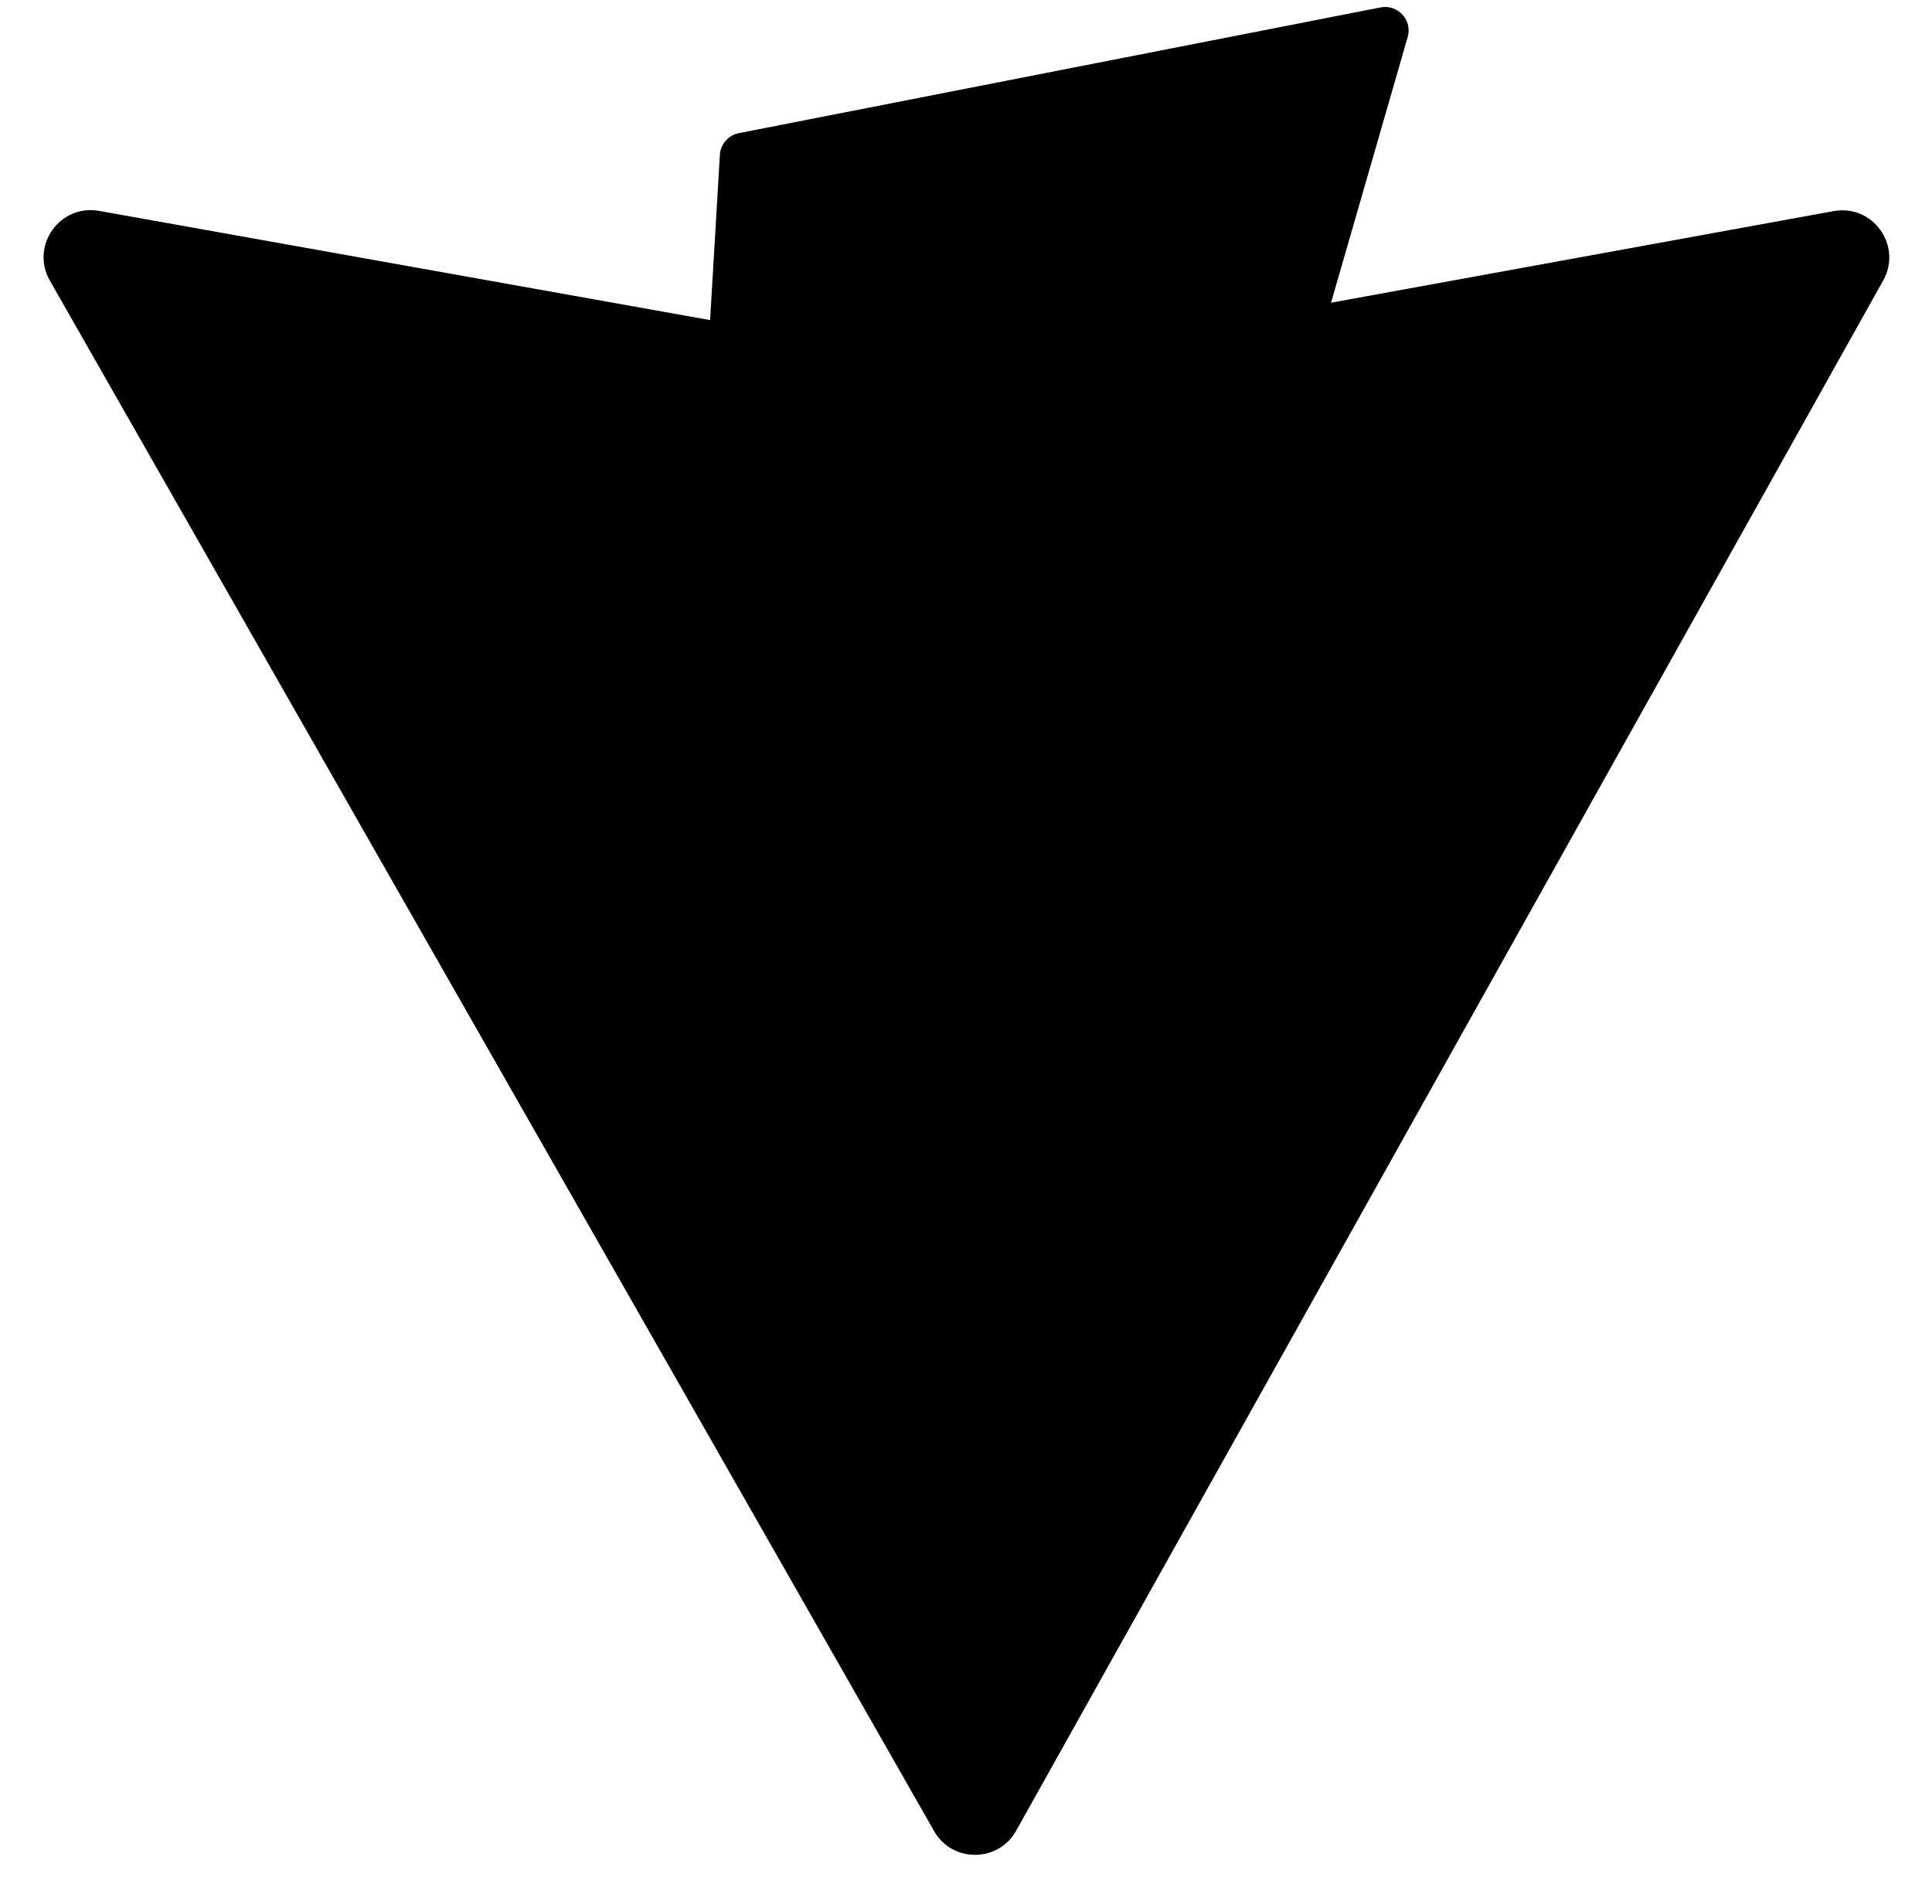
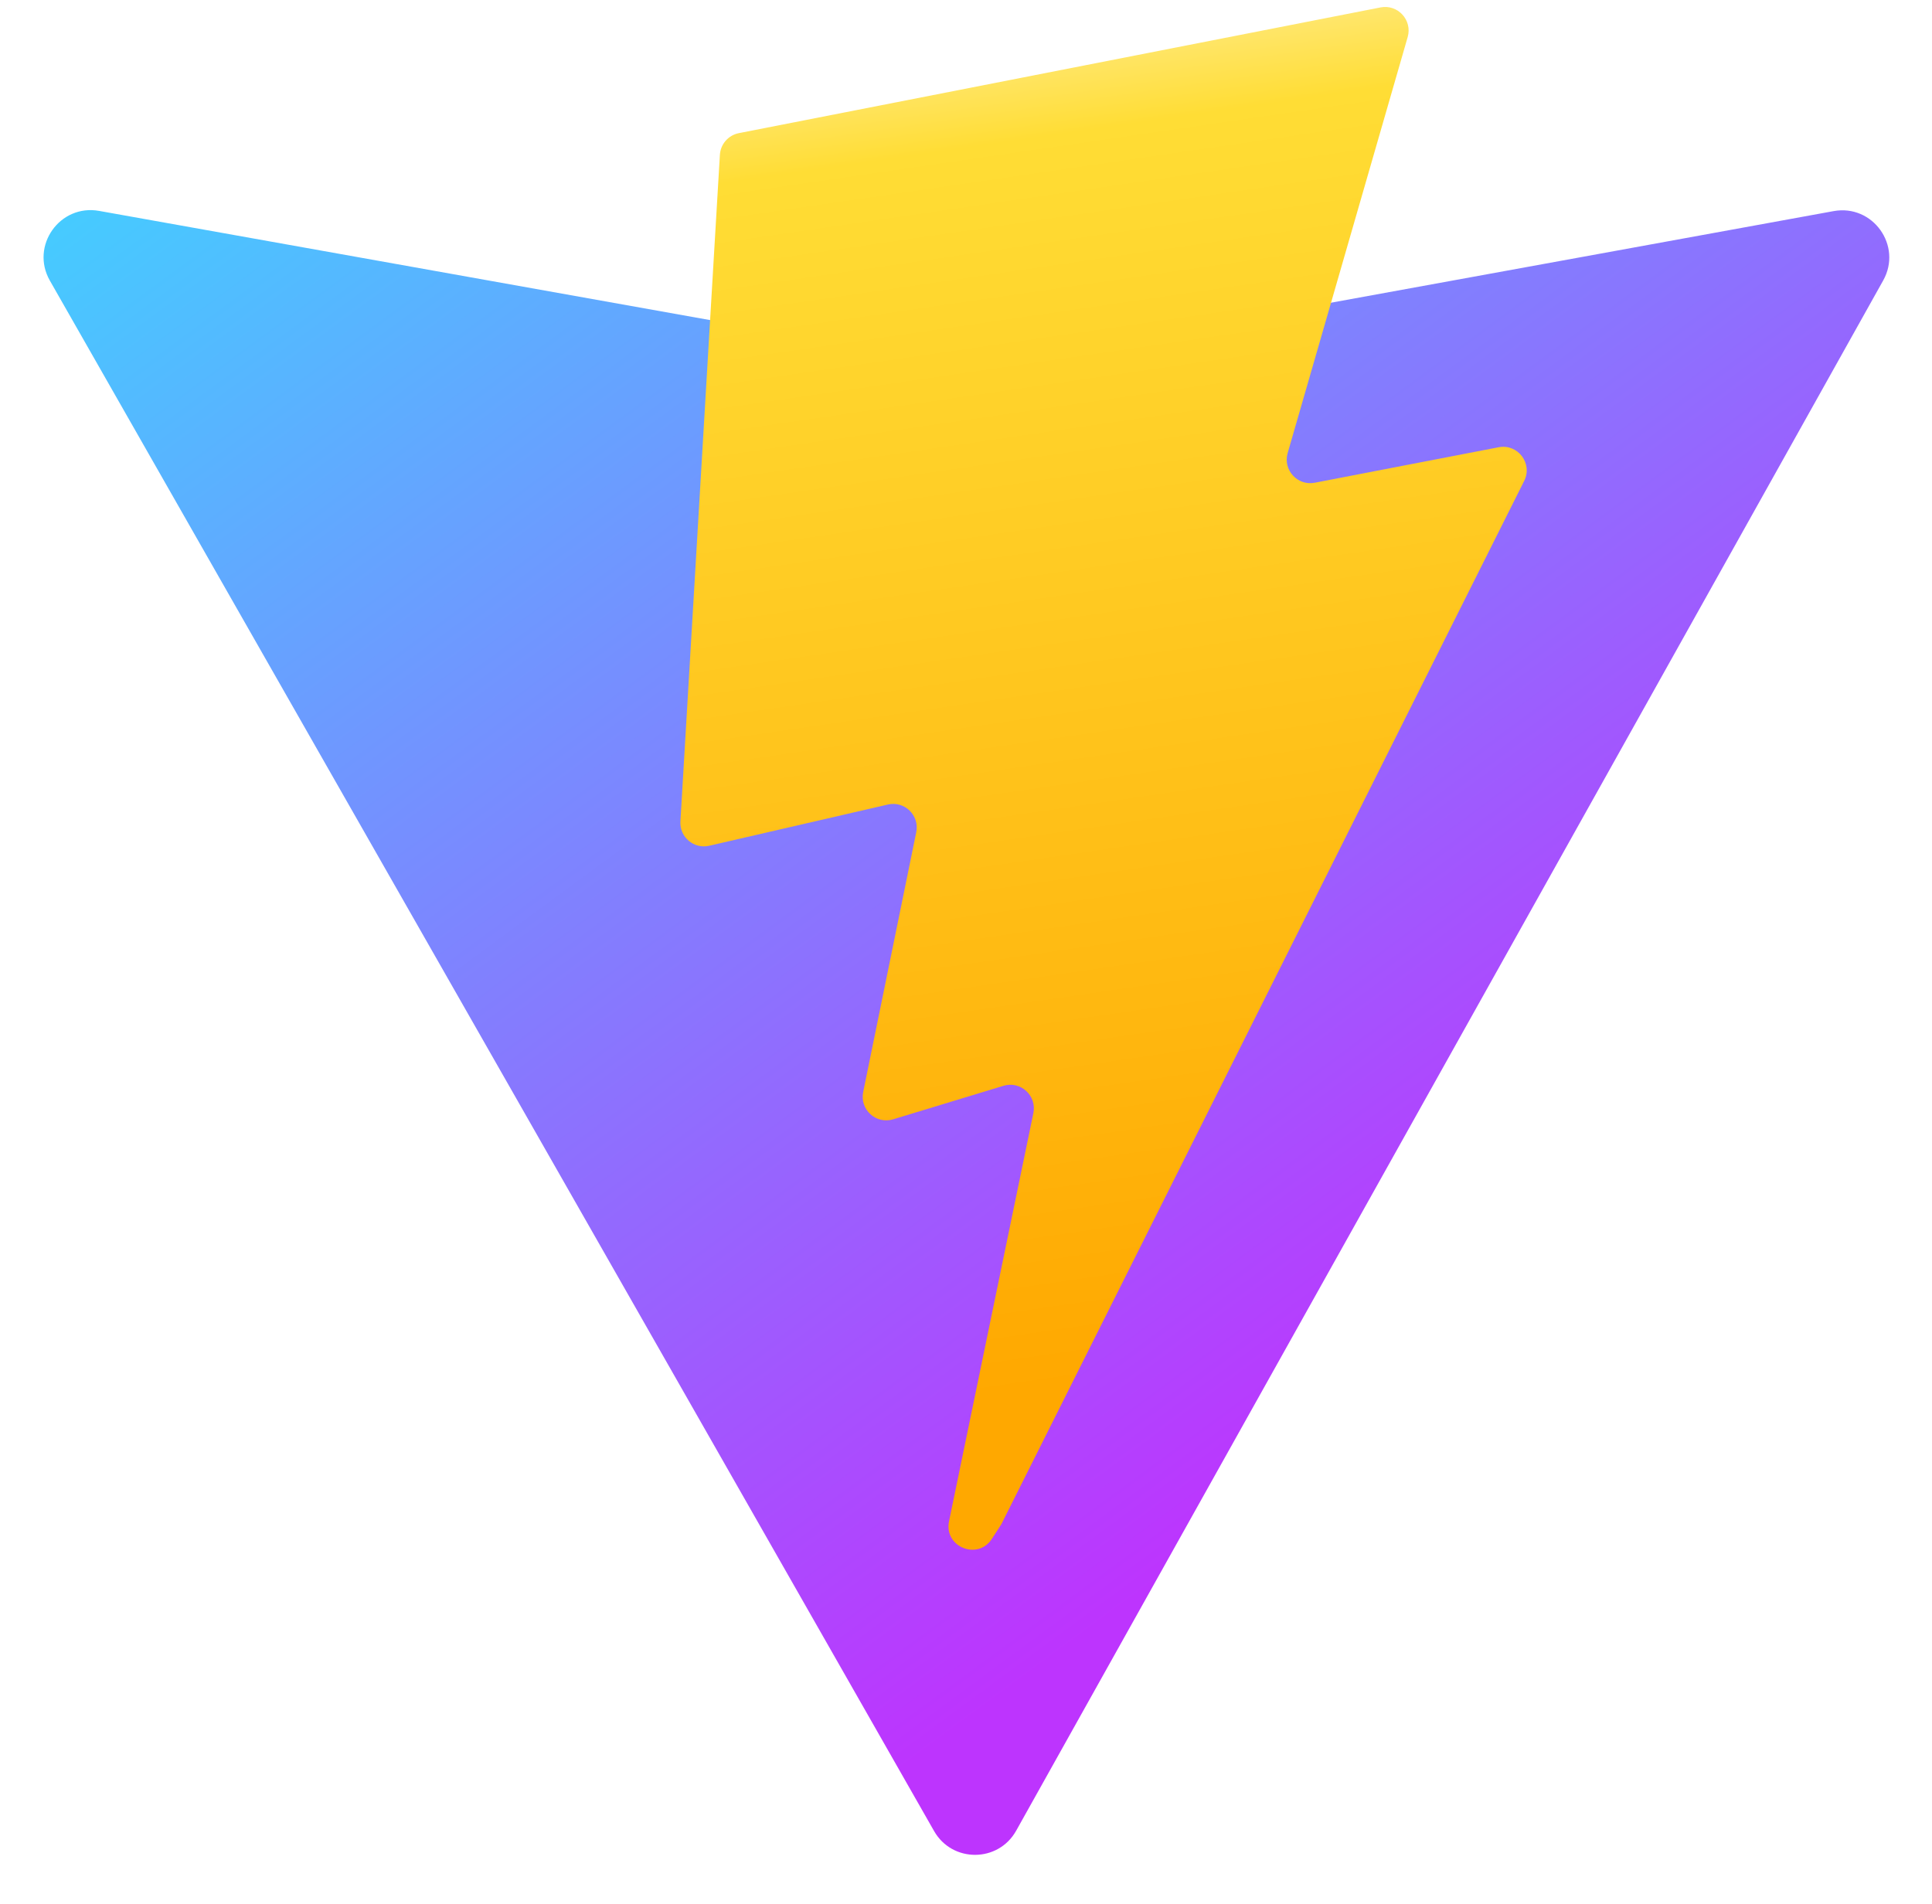
<svg xmlns="http://www.w3.org/2000/svg" width="410" height="404" viewBox="0 0 410 404" fill="none">
  <path d="M399.641 59.525L215.643 388.545C211.844 395.338 202.084 395.378 198.228 388.618L10.582 59.556C6.381 52.19 12.68 43.267 21.028 44.759L205.223 77.682C206.398 77.892 207.601 77.89 208.776 77.676L389.119 44.806C397.439 43.289 403.768 52.143 399.641 59.525Z" fill="url(#paint0_linear)" />
  <path d="M292.965 1.574L156.801 28.255C154.563 28.694 152.906 30.59 152.771 32.866L144.395 174.33C144.198 177.662 147.258 180.248 150.51 179.498L188.42 170.749C191.967 169.931 195.172 173.055 194.443 176.622L183.18 231.775C182.422 235.487 185.907 238.661 189.532 237.56L212.947 230.446C216.577 229.344 220.065 232.527 219.297 236.242L201.398 322.875C200.278 328.294 207.486 331.249 210.492 326.603L212.5 323.5L323.454 102.072C325.312 98.365 322.108 94.137 318.036 94.923L279.014 102.454C275.347 103.161 272.227 99.746 273.262 96.158L298.731 7.867C299.767 4.273 296.636 0.855 292.965 1.574Z" fill="url(#paint1_linear)" />
  <defs>
    <linearGradient id="paint0_linear" x1="6" y1="33" x2="235" y2="344" gradientUnits="userSpaceOnUse">
-       <stop stopColor="#41D1FF" />
-       <stop offset="1" stopColor="#BD34FE" />
+       <stop stop-color="#41D1FF" />
+       <stop offset="1" stop-color="#BD34FE" />
    </linearGradient>
    <linearGradient id="paint1_linear" x1="194.651" y1="8.818" x2="236.076" y2="292.989" gradientUnits="userSpaceOnUse">
-       <stop stopColor="#FFEA83" />
-       <stop offset="0.083" stopColor="#FFDD35" />
-       <stop offset="1" stopColor="#FFA800" />
+       <stop stop-color="#FFEA83" />
+       <stop offset="0.083" stop-color="#FFDD35" />
+       <stop offset="1" stop-color="#FFA800" />
    </linearGradient>
  </defs>
</svg>
